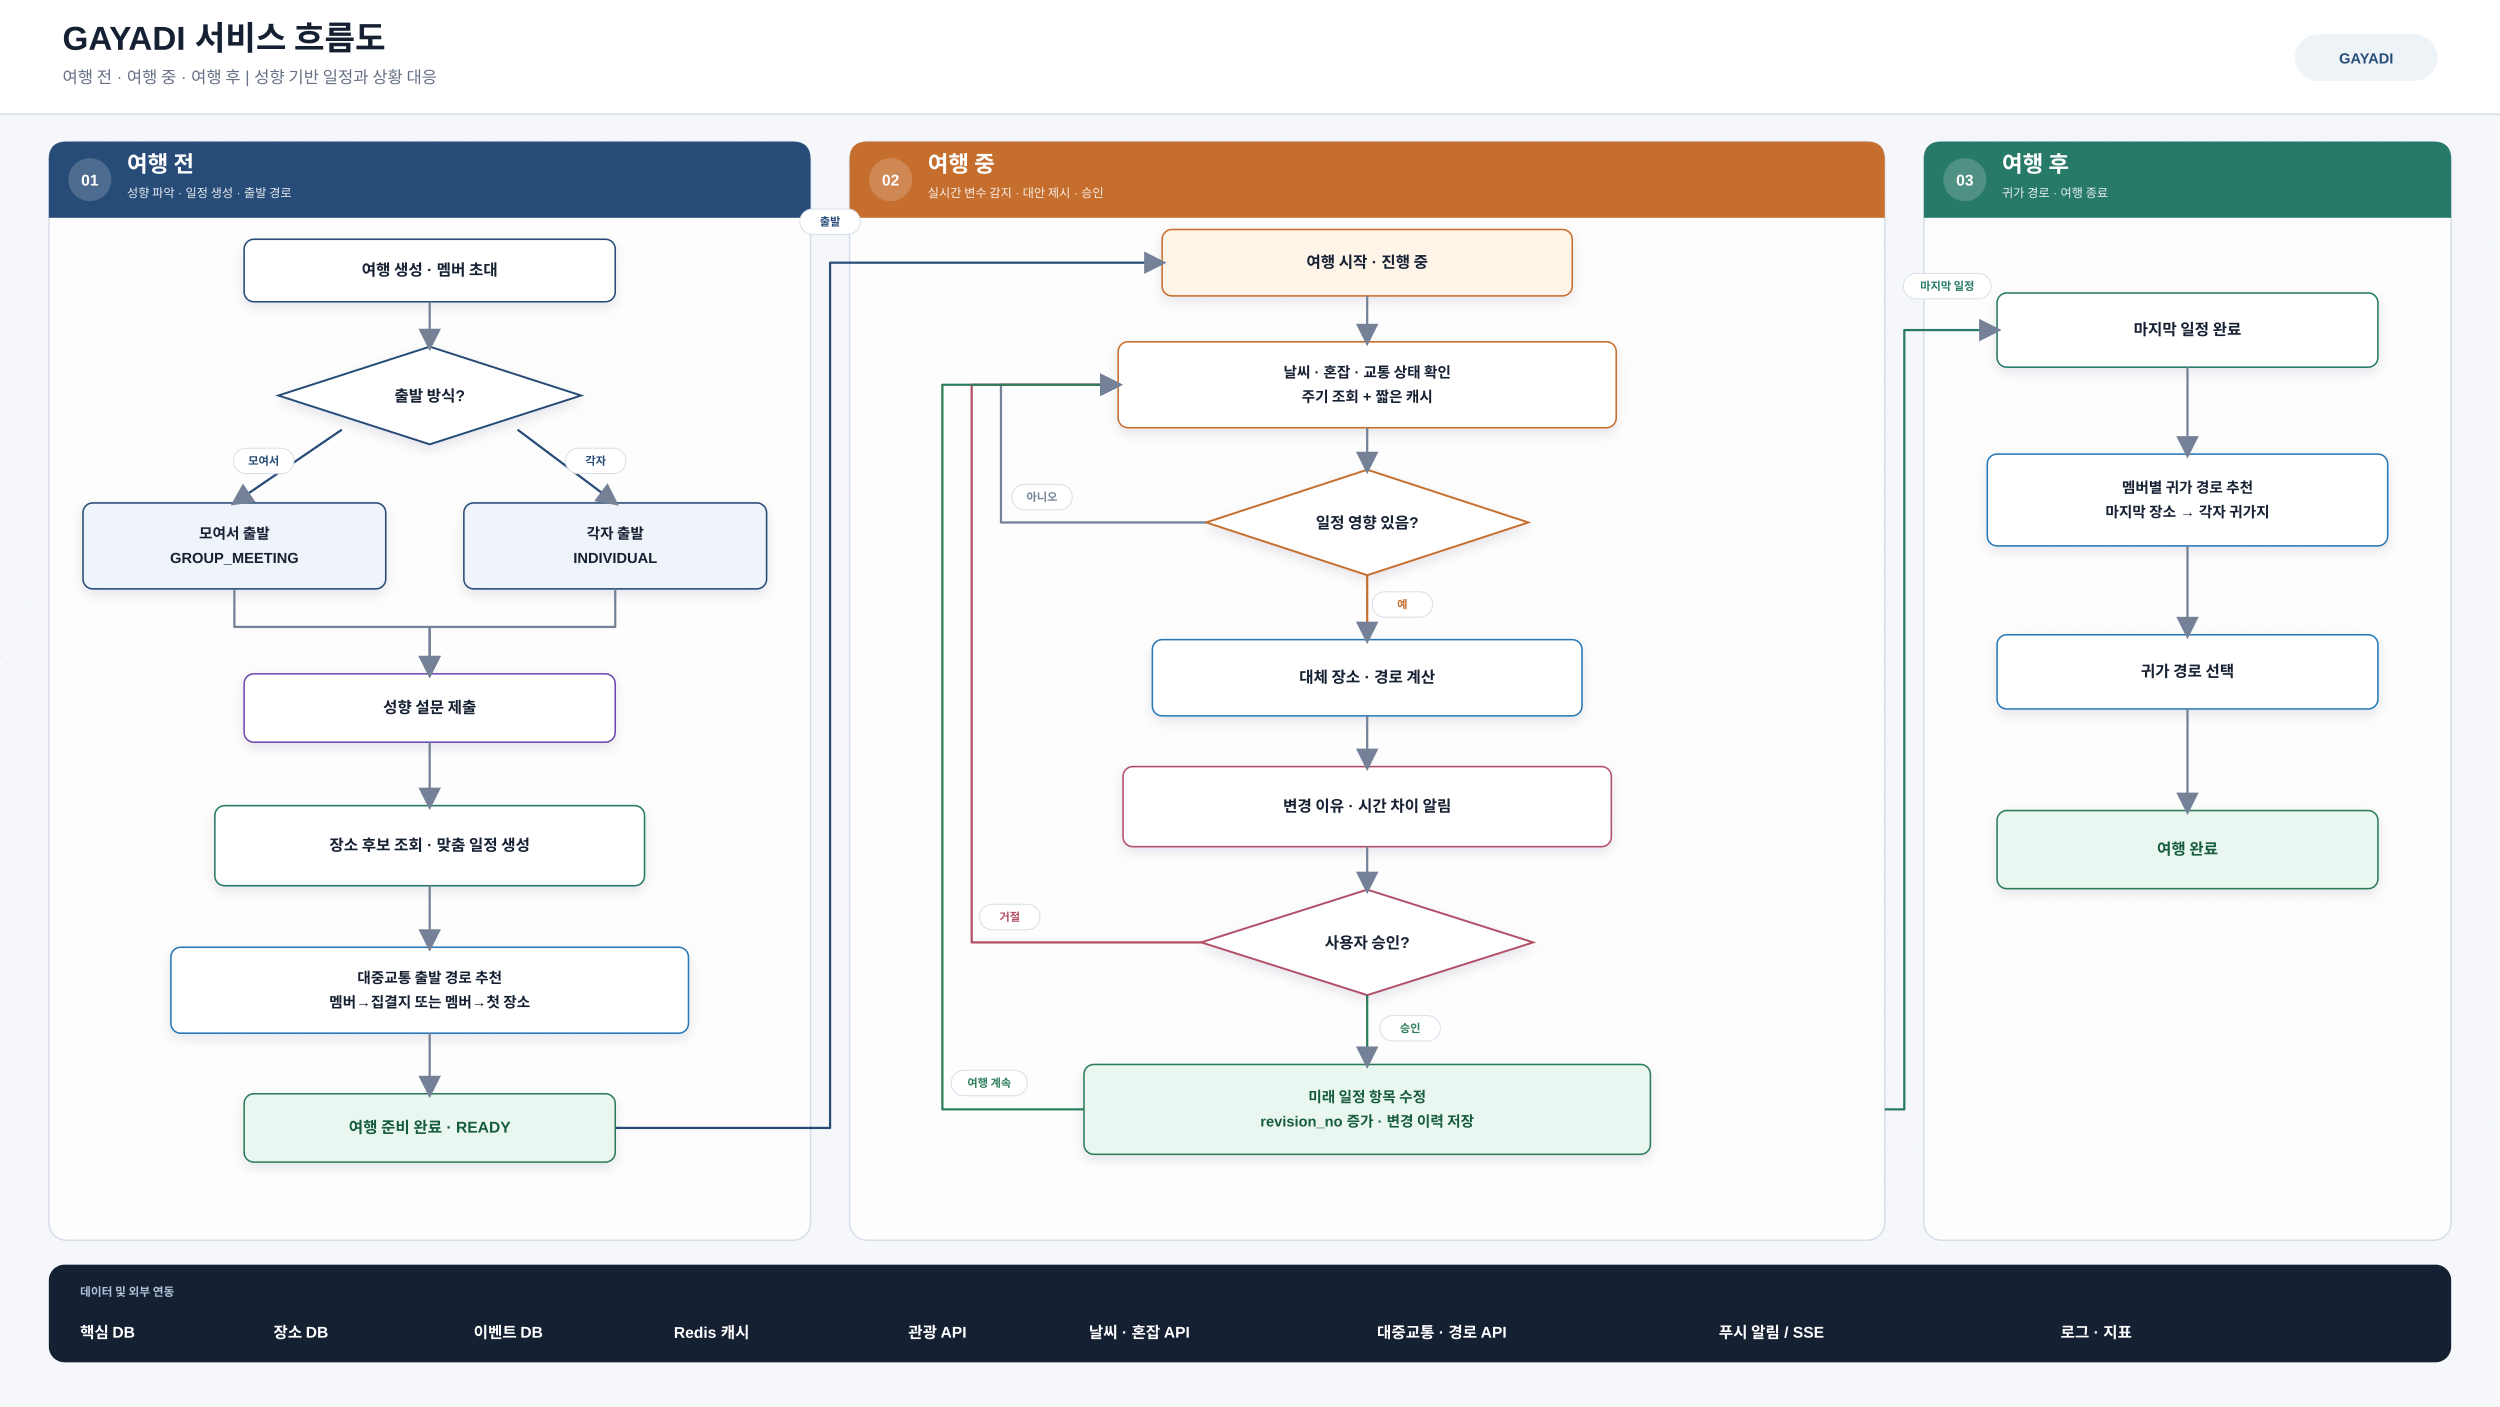
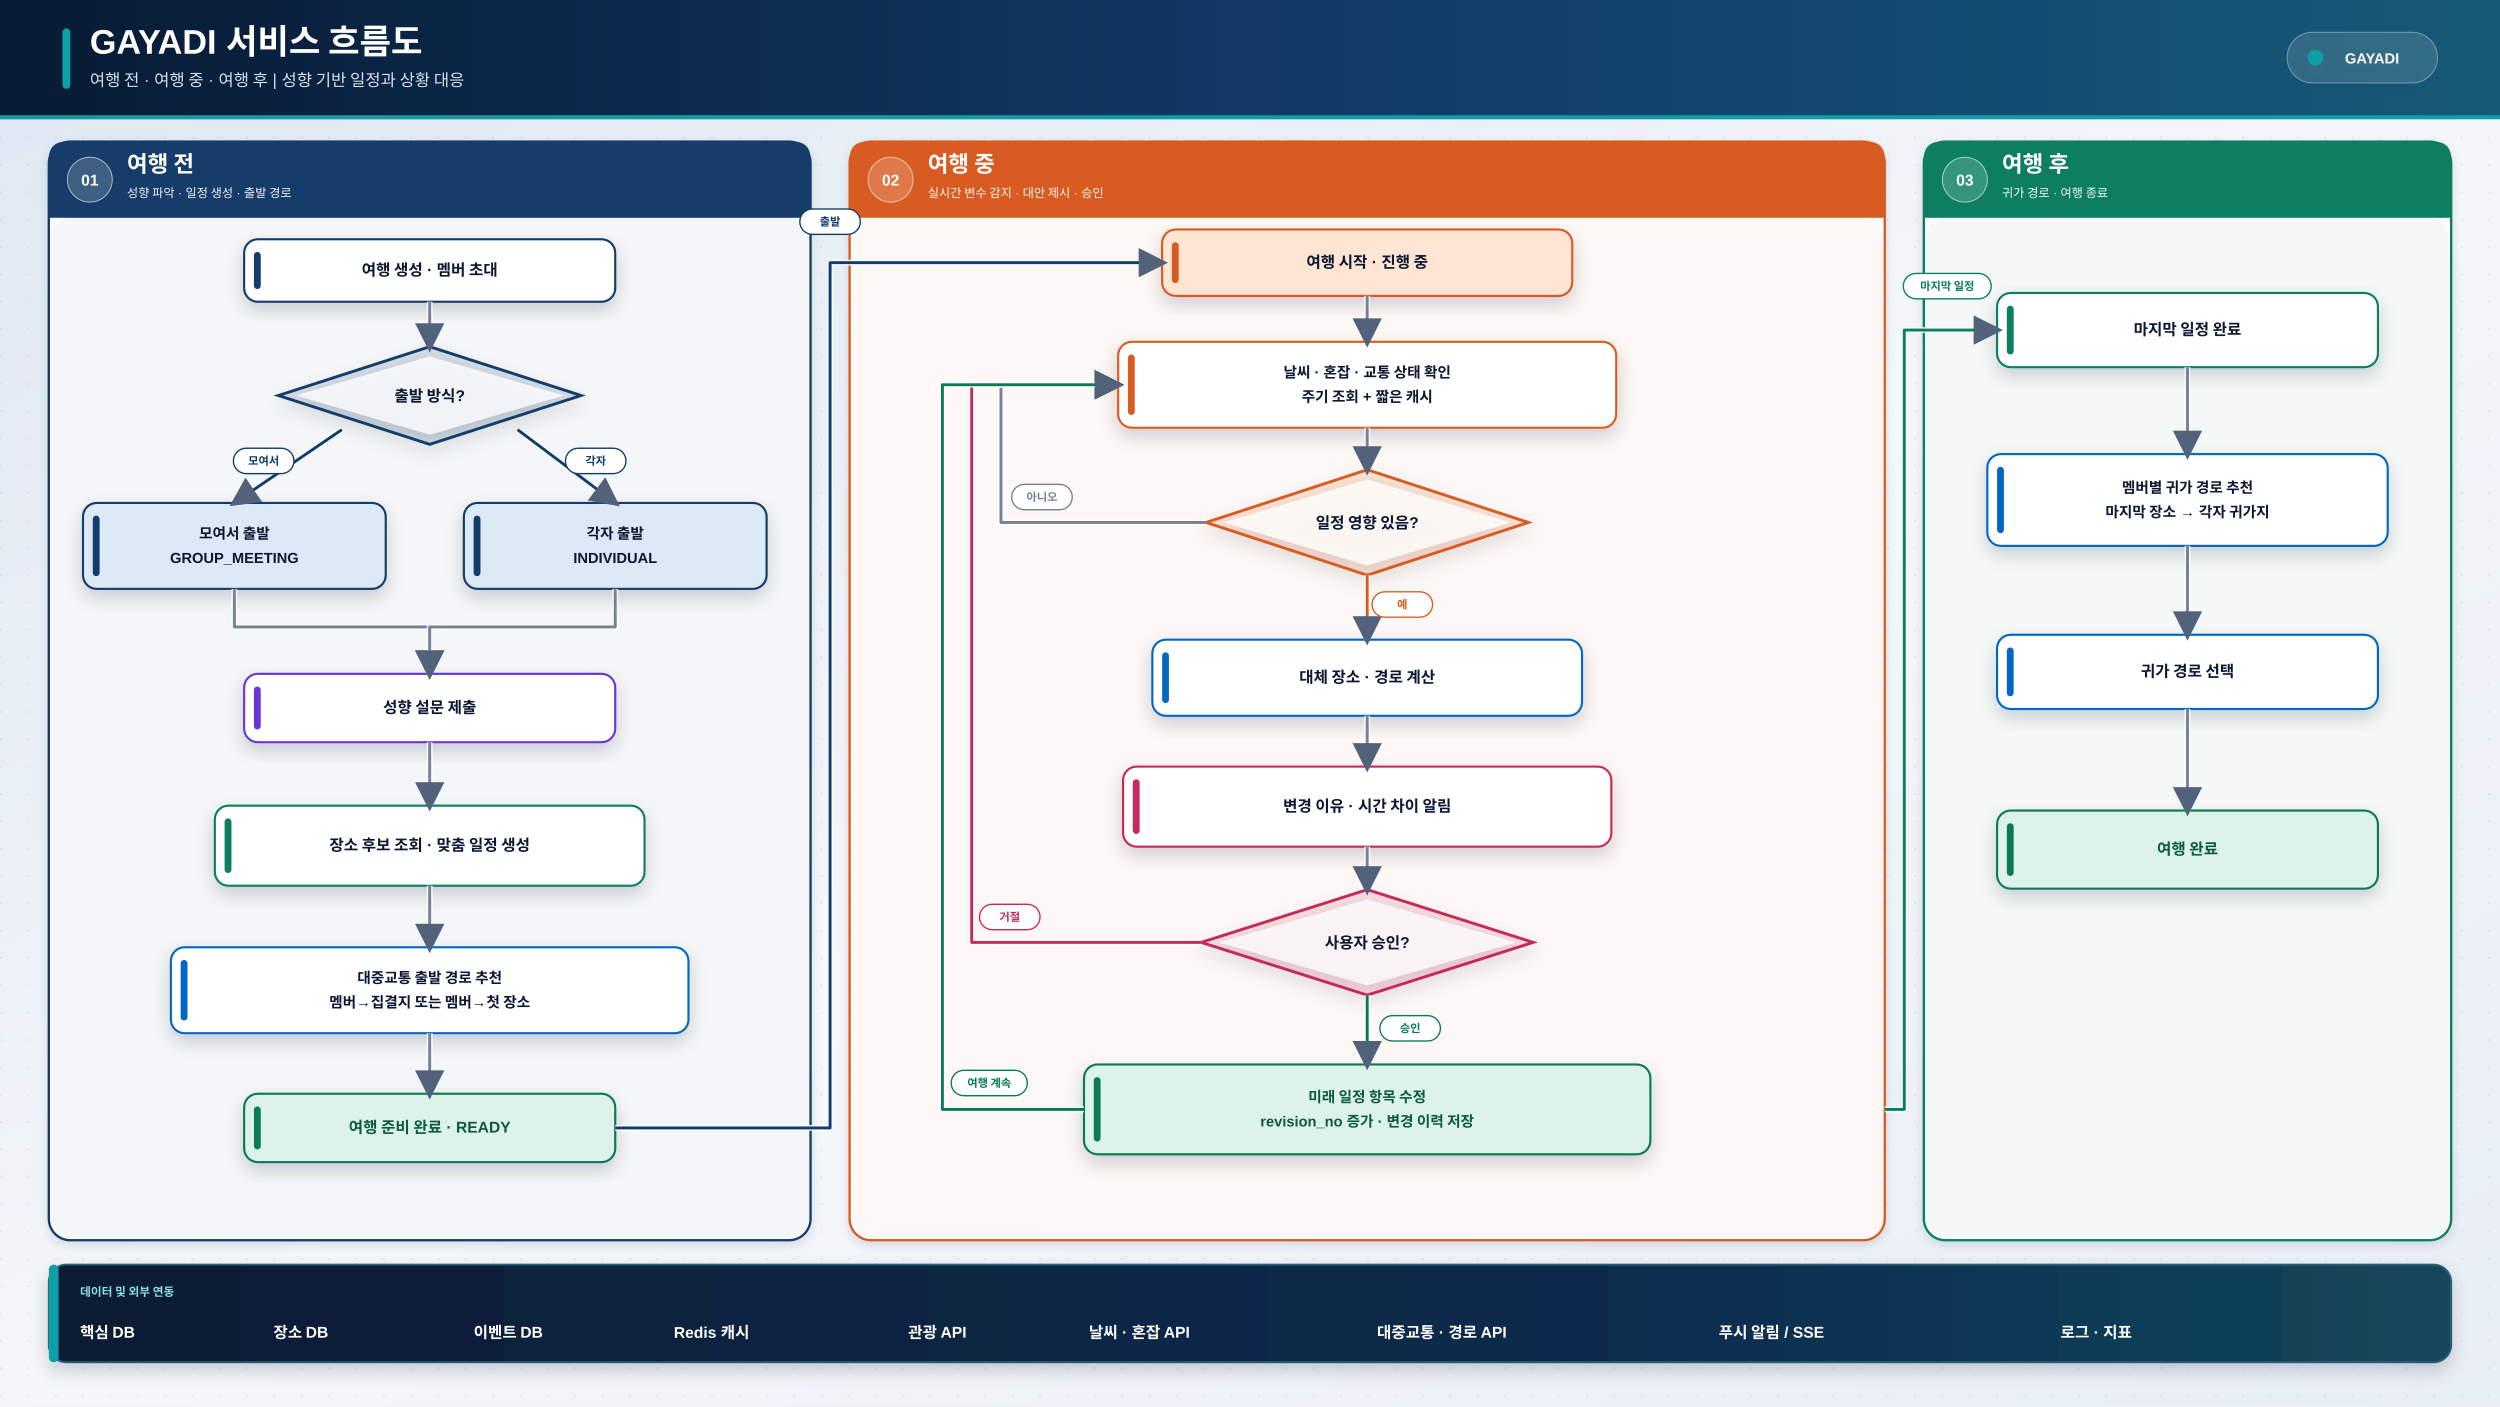
<svg xmlns="http://www.w3.org/2000/svg" width="2560" height="1440" viewBox="0 0 2560 1440">
  <defs>
    <filter id="shadow" x="-20%" y="-20%" width="140%" height="150%">
-       <feDropShadow dx="0" dy="5" stdDeviation="6" flood-color="#162033" flood-opacity="0.10" />
+       <feDropShadow dx="0" dy="8" stdDeviation="9" flood-color="#071A33" flood-opacity="0.18" />
+     </filter>
+     <filter id="softShadow" x="-20%" y="-20%" width="140%" height="150%">
+       <feDropShadow dx="0" dy="4" stdDeviation="5" flood-color="#071A33" flood-opacity="0.12" />
    </filter>
    <marker id="arrow" markerWidth="10" markerHeight="10" refX="8" refY="5" orient="auto" markerUnits="strokeWidth">
-       <path d="M0,0 L10,5 L0,10 Z" fill="#748197" />
+       <path d="M0,0 L10,5 L0,10 Z" fill="#52627A" />
    </marker>
+     <linearGradient id="pageBackground" x1="0" y1="0" x2="1" y2="1">
+       <stop offset="0" stop-color="#DEE7F2" />
+       <stop offset="0.52" stop-color="#F4F7FB" />
+       <stop offset="1" stop-color="#E8EEF6" />
+     </linearGradient>
+     <linearGradient id="topHeader" x1="0" y1="0" x2="1" y2="0">
+       <stop offset="0" stop-color="#071A33" />
+       <stop offset="0.56" stop-color="#123C69" />
+       <stop offset="1" stop-color="#165A77" />
+     </linearGradient>
+     <linearGradient id="bottomBand" x1="0" y1="0" x2="1" y2="0">
+       <stop offset="0" stop-color="#071A33" />
+       <stop offset="0.7" stop-color="#102E50" />
+       <stop offset="1" stop-color="#12485C" />
+     </linearGradient>
    <pattern id="grid" width="28" height="28" patternUnits="userSpaceOnUse">
-       <circle cx="1" cy="1" r="1" fill="#D9E0EA" />
+       <circle cx="1" cy="1" r="1.15" fill="#AAB7C8" />
    </pattern>
  </defs>
-   <rect width="2560" height="1440" fill="#F5F7FB" />
-   <rect width="2560" height="1440" fill="url(#grid)" opacity="0.42" />
+   <rect width="2560" height="1440" fill="url(#pageBackground)" />
+   <rect width="2560" height="1440" fill="url(#grid)" opacity="0.24" />
  <g font-family="Malgun Gothic, Noto Sans KR, Arial, sans-serif">
-     <rect width="2560" height="118" fill="#FFFFFF" />
-     <line x1="0" y1="117" x2="2560" y2="117" stroke="#DDE3EC" stroke-width="2" />
-     <text x="64" y="51" font-size="34" font-weight="700" fill="#162033">GAYADI 서비스 흐름도</text>
-     <text x="64" y="85" font-size="17" fill="#667085">여행 전 · 여행 중 · 여행 후  |  성향 기반 일정과 상황 대응</text>
-     <rect x="2350" y="35" width="146" height="48" rx="24" fill="#EEF3F8" />
-     <text x="2423" y="65" text-anchor="middle" font-size="15" font-weight="700" fill="#274C77">GAYADI</text>
-     <rect x="50" y="145" width="780" height="1125" rx="18" fill="#FFFFFF" fill-opacity="0.78" stroke="#D5DDE8" stroke-width="1.5" />
-     <path d="M68,145 H812 Q830,145 830,163 V223 H50 V163 Q50,145 68,145 Z" fill="#274C77" />
-     <circle cx="92" cy="184" r="22" fill="#FFFFFF" fill-opacity="0.18" />
-     <text x="92" y="190" text-anchor="middle" font-size="16" font-weight="700" fill="#FFFFFF">01</text>
-     <text x="130" y="176" font-size="23" font-weight="700" fill="#FFFFFF">여행 전</text>
-     <text x="130" y="202" font-size="12.5" fill="#FFFFFF" opacity="0.88">성향 파악 · 일정 생성 · 출발 경로</text>
-     <rect x="870" y="145" width="1060" height="1125" rx="18" fill="#FFFFFF" fill-opacity="0.78" stroke="#D5DDE8" stroke-width="1.5" />
-     <path d="M888,145 H1912 Q1930,145 1930,163 V223 H870 V163 Q870,145 888,145 Z" fill="#C56E2D" />
-     <circle cx="912" cy="184" r="22" fill="#FFFFFF" fill-opacity="0.18" />
-     <text x="912" y="190" text-anchor="middle" font-size="16" font-weight="700" fill="#FFFFFF">02</text>
-     <text x="950" y="176" font-size="23" font-weight="700" fill="#FFFFFF">여행 중</text>
-     <text x="950" y="202" font-size="12.5" fill="#FFFFFF" opacity="0.88">실시간 변수 감지 · 대안 제시 · 승인</text>
-     <rect x="1970" y="145" width="540" height="1125" rx="18" fill="#FFFFFF" fill-opacity="0.78" stroke="#D5DDE8" stroke-width="1.5" />
-     <path d="M1988,145 H2492 Q2510,145 2510,163 V223 H1970 V163 Q1970,145 1988,145 Z" fill="#287A68" />
-     <circle cx="2012" cy="184" r="22" fill="#FFFFFF" fill-opacity="0.18" />
-     <text x="2012" y="190" text-anchor="middle" font-size="16" font-weight="700" fill="#FFFFFF">03</text>
-     <text x="2050" y="176" font-size="23" font-weight="700" fill="#FFFFFF">여행 후</text>
-     <text x="2050" y="202" font-size="12.5" fill="#FFFFFF" opacity="0.88">귀가 경로 · 여행 종료</text>
-     <g filter="url(#shadow)">
-       <rect x="250" y="245" width="380" height="64" rx="10" fill="#FFFFFF" stroke="#274C77" stroke-width="1.6" />
-       <text x="440" y="282" text-anchor="middle" font-size="16" font-weight="600" fill="#162033">여행 생성 · 멤버 초대</text>
-     </g>
-     <g filter="url(#shadow)">
-       <polygon points="440,355 595,405 440,455 285,405" fill="#FFFFFF" stroke="#274C77" stroke-width="2" />
-       <text x="440" y="411" text-anchor="middle" font-size="16" font-weight="700" fill="#162033">출발 방식?</text>
-     </g>
-     <g filter="url(#shadow)">
-       <rect x="85" y="515" width="310" height="88" rx="10" fill="#EEF4FA" stroke="#274C77" stroke-width="1.6" />
-       <text x="240" y="551.5" text-anchor="middle" font-size="15" font-weight="600" fill="#162033">모여서 출발</text>
-       <text x="240" y="576.5" text-anchor="middle" font-size="15" font-weight="600" fill="#162033">GROUP_MEETING</text>
-     </g>
-     <g filter="url(#shadow)">
-       <rect x="475" y="515" width="310" height="88" rx="10" fill="#EEF4FA" stroke="#274C77" stroke-width="1.6" />
-       <text x="630" y="551.5" text-anchor="middle" font-size="15" font-weight="600" fill="#162033">각자 출발</text>
-       <text x="630" y="576.5" text-anchor="middle" font-size="15" font-weight="600" fill="#162033">INDIVIDUAL</text>
-     </g>
-     <g filter="url(#shadow)">
-       <rect x="250" y="690" width="380" height="70" rx="10" fill="#FFFFFF" stroke="#6D4BAE" stroke-width="1.6" />
-       <text x="440" y="730" text-anchor="middle" font-size="16" font-weight="600" fill="#162033">성향 설문 제출</text>
-     </g>
-     <g filter="url(#shadow)">
-       <rect x="220" y="825" width="440" height="82" rx="10" fill="#FFFFFF" stroke="#287A68" stroke-width="1.6" />
-       <text x="440" y="871" text-anchor="middle" font-size="16" font-weight="600" fill="#162033">장소 후보 조회 · 맞춤 일정 생성</text>
-     </g>
-     <g filter="url(#shadow)">
-       <rect x="175" y="970" width="530" height="88" rx="10" fill="#FFFFFF" stroke="#2878B7" stroke-width="1.6" />
-       <text x="440" y="1006.5" text-anchor="middle" font-size="15" font-weight="600" fill="#162033">대중교통 출발 경로 추천</text>
-       <text x="440" y="1031.5" text-anchor="middle" font-size="15" font-weight="600" fill="#162033">멤버→집결지 또는 멤버→첫 장소</text>
-     </g>
-     <g filter="url(#shadow)">
-       <rect x="250" y="1120" width="380" height="70" rx="10" fill="#EAF7F0" stroke="#2D7D5A" stroke-width="1.6" />
-       <text x="440" y="1160" text-anchor="middle" font-size="16" font-weight="600" fill="#185C3F">여행 준비 완료 · READY</text>
-     </g>
-     <polyline points="440,309 440,355" fill="none" stroke="#748197" stroke-width="2.3" stroke-linejoin="round" marker-end="url(#arrow)" />
-     <polyline points="350,440 240,515" fill="none" stroke="#274C77" stroke-width="2.3" stroke-linejoin="round" marker-end="url(#arrow)" />
-     <rect x="239" y="459" width="62" height="26" rx="13" fill="#FFFFFF" stroke="#D7DEE8" />
-     <text x="270" y="476" text-anchor="middle" font-size="11.5" font-weight="700" fill="#274C77">모여서</text>
-     <polyline points="530,440 630,515" fill="none" stroke="#274C77" stroke-width="2.3" stroke-linejoin="round" marker-end="url(#arrow)" />
-     <rect x="579" y="459" width="62" height="26" rx="13" fill="#FFFFFF" stroke="#D7DEE8" />
-     <text x="610" y="476" text-anchor="middle" font-size="11.5" font-weight="700" fill="#274C77">각자</text>
-     <polyline points="240,603 240,642 440,642 440,690" fill="none" stroke="#748197" stroke-width="2.3" stroke-linejoin="round" marker-end="url(#arrow)" />
-     <polyline points="630,603 630,642 440,642 440,690" fill="none" stroke="#748197" stroke-width="2.3" stroke-linejoin="round" marker-end="url(#arrow)" />
-     <polyline points="440,760 440,825" fill="none" stroke="#748197" stroke-width="2.3" stroke-linejoin="round" marker-end="url(#arrow)" />
-     <polyline points="440,907 440,970" fill="none" stroke="#748197" stroke-width="2.3" stroke-linejoin="round" marker-end="url(#arrow)" />
-     <polyline points="440,1058 440,1120" fill="none" stroke="#748197" stroke-width="2.3" stroke-linejoin="round" marker-end="url(#arrow)" />
-     <g filter="url(#shadow)">
-       <rect x="1190" y="235" width="420" height="68" rx="10" fill="#FFF4E8" stroke="#C56E2D" stroke-width="1.6" />
-       <text x="1400" y="274" text-anchor="middle" font-size="16" font-weight="600" fill="#162033">여행 시작 · 진행 중</text>
-     </g>
-     <g filter="url(#shadow)">
-       <rect x="1145" y="350" width="510" height="88" rx="10" fill="#FFFFFF" stroke="#C56E2D" stroke-width="1.6" />
-       <text x="1400" y="386.5" text-anchor="middle" font-size="15" font-weight="600" fill="#162033">날씨 · 혼잡 · 교통 상태 확인</text>
-       <text x="1400" y="411.5" text-anchor="middle" font-size="15" font-weight="600" fill="#162033">주기 조회 + 짧은 캐시</text>
-     </g>
-     <g filter="url(#shadow)">
-       <polygon points="1400,481 1565,535 1400,589 1235,535" fill="#FFFFFF" stroke="#C56E2D" stroke-width="2" />
-       <text x="1400" y="541" text-anchor="middle" font-size="16" font-weight="700" fill="#162033">일정 영향 있음?</text>
-     </g>
-     <g filter="url(#shadow)">
-       <rect x="1180" y="655" width="440" height="78" rx="10" fill="#FFFFFF" stroke="#2878B7" stroke-width="1.6" />
-       <text x="1400" y="699" text-anchor="middle" font-size="16" font-weight="600" fill="#162033">대체 장소 · 경로 계산</text>
-     </g>
-     <g filter="url(#shadow)">
-       <rect x="1150" y="785" width="500" height="82" rx="10" fill="#FFFFFF" stroke="#B24F67" stroke-width="1.6" />
-       <text x="1400" y="831" text-anchor="middle" font-size="16" font-weight="600" fill="#162033">변경 이유 · 시간 차이 알림</text>
-     </g>
-     <g filter="url(#shadow)">
-       <polygon points="1400,911 1570,965 1400,1019 1230,965" fill="#FFFFFF" stroke="#B24F67" stroke-width="2" />
-       <text x="1400" y="971" text-anchor="middle" font-size="16" font-weight="700" fill="#162033">사용자 승인?</text>
-     </g>
-     <g filter="url(#shadow)">
-       <rect x="1110" y="1090" width="580" height="92" rx="10" fill="#EAF7F0" stroke="#2D7D5A" stroke-width="1.6" />
-       <text x="1400" y="1128.5" text-anchor="middle" font-size="15" font-weight="600" fill="#185C3F">미래 일정 항목 수정</text>
-       <text x="1400" y="1153.5" text-anchor="middle" font-size="15" font-weight="600" fill="#185C3F">revision_no 증가 · 변경 이력 저장</text>
-     </g>
-     <polyline points="1400,303 1400,350" fill="none" stroke="#748197" stroke-width="2.3" stroke-linejoin="round" marker-end="url(#arrow)" />
-     <polyline points="1400,438 1400,481" fill="none" stroke="#748197" stroke-width="2.3" stroke-linejoin="round" marker-end="url(#arrow)" />
-     <polyline points="1400,589 1400,655" fill="none" stroke="#C56E2D" stroke-width="2.3" stroke-linejoin="round" marker-end="url(#arrow)" />
-     <rect x="1405" y="606" width="62" height="26" rx="13" fill="#FFFFFF" stroke="#D7DEE8" />
-     <text x="1436" y="623" text-anchor="middle" font-size="11.5" font-weight="700" fill="#C56E2D">예</text>
-     <polyline points="1235,535 1025,535 1025,394 1145,394" fill="none" stroke="#748197" stroke-width="2.3" stroke-linejoin="round" marker-end="url(#arrow)" />
-     <rect x="1036" y="496" width="62" height="26" rx="13" fill="#FFFFFF" stroke="#D7DEE8" />
+     <rect width="2560" height="122" fill="url(#topHeader)" />
+     <rect x="0" y="118" width="2560" height="4" fill="#0D9FA5" />
+     <rect x="64" y="29" width="8" height="62" rx="4" fill="#0D9FA5" />
+     <text x="92" y="55" font-size="35" font-weight="700" fill="#FFFFFF">GAYADI 서비스 흐름도</text>
+     <text x="92" y="88" font-size="17" fill="#D5E0EC">여행 전 · 여행 중 · 여행 후  |  성향 기반 일정과 상황 대응</text>
+     <g filter="url(#softShadow)">
+       <rect x="2342" y="33" width="154" height="52" rx="26" fill="#FFFFFF" fill-opacity="0.12" stroke="#FFFFFF" stroke-opacity="0.38" />
+       <circle cx="2371" cy="59" r="8" fill="#0D9FA5" />
+       <text x="2429" y="65" text-anchor="middle" font-size="15" font-weight="700" fill="#FFFFFF">GAYADI</text>
+     </g>
+     <g filter="url(#softShadow)">
+       <rect x="50" y="145" width="780" height="1125" rx="22" fill="#FFFFFF" stroke="#123C69" stroke-width="2.4" />
+       <rect x="52" y="223" width="776" height="1045" rx="20" fill="#123C69" fill-opacity="0.045" />
+       <path d="M68,145 H812 Q830,145 830,163 V223 H50 V163 Q50,145 68,145 Z" fill="#123C69" />
+       <circle cx="92" cy="184" r="23" fill="#FFFFFF" fill-opacity="0.18" stroke="#FFFFFF" stroke-opacity="0.62" />
+       <text x="92" y="190" text-anchor="middle" font-size="16" font-weight="700" fill="#FFFFFF">01</text>
+       <text x="130" y="176" font-size="23" font-weight="700" fill="#FFFFFF">여행 전</text>
+       <text x="130" y="202" font-size="12.5" fill="#FFFFFF" opacity="0.94">성향 파악 · 일정 생성 · 출발 경로</text>
+     </g>
+     <g filter="url(#softShadow)">
+       <rect x="870" y="145" width="1060" height="1125" rx="22" fill="#FFFFFF" stroke="#D85C22" stroke-width="2.4" />
+       <rect x="872" y="223" width="1056" height="1045" rx="20" fill="#D85C22" fill-opacity="0.045" />
+       <path d="M888,145 H1912 Q1930,145 1930,163 V223 H870 V163 Q870,145 888,145 Z" fill="#D85C22" />
+       <circle cx="912" cy="184" r="23" fill="#FFFFFF" fill-opacity="0.18" stroke="#FFFFFF" stroke-opacity="0.62" />
+       <text x="912" y="190" text-anchor="middle" font-size="16" font-weight="700" fill="#FFFFFF">02</text>
+       <text x="950" y="176" font-size="23" font-weight="700" fill="#FFFFFF">여행 중</text>
+       <text x="950" y="202" font-size="12.5" fill="#FFFFFF" opacity="0.94">실시간 변수 감지 · 대안 제시 · 승인</text>
+     </g>
+     <g filter="url(#softShadow)">
+       <rect x="1970" y="145" width="540" height="1125" rx="22" fill="#FFFFFF" stroke="#087E62" stroke-width="2.4" />
+       <rect x="1972" y="223" width="536" height="1045" rx="20" fill="#087E62" fill-opacity="0.045" />
+       <path d="M1988,145 H2492 Q2510,145 2510,163 V223 H1970 V163 Q1970,145 1988,145 Z" fill="#087E62" />
+       <circle cx="2012" cy="184" r="23" fill="#FFFFFF" fill-opacity="0.18" stroke="#FFFFFF" stroke-opacity="0.62" />
+       <text x="2012" y="190" text-anchor="middle" font-size="16" font-weight="700" fill="#FFFFFF">03</text>
+       <text x="2050" y="176" font-size="23" font-weight="700" fill="#FFFFFF">여행 후</text>
+       <text x="2050" y="202" font-size="12.5" fill="#FFFFFF" opacity="0.94">귀가 경로 · 여행 종료</text>
+     </g>
+     <g filter="url(#shadow)">
+       <rect x="250" y="245" width="380" height="64" rx="14" fill="#FFFFFF" stroke="#123C69" stroke-width="2.2" />
+       <rect x="260" y="258" width="7" height="38" rx="3.5" fill="#123C69" />
+       <text x="440" y="282" text-anchor="middle" font-size="16" font-weight="600" fill="#0B1830">여행 생성 · 멤버 초대</text>
+     </g>
+     <g filter="url(#shadow)">
+       <polygon points="440,355 595,405 440,455 285,405" fill="#123C69" fill-opacity="0.12" stroke="#123C69" stroke-width="3" />
+       <polygon points="440,365 577,405 440,445 303,405" fill="#FFFFFF" fill-opacity="0.75" />
+       <text x="440" y="411" text-anchor="middle" font-size="16" font-weight="700" fill="#0B1830">출발 방식?</text>
+     </g>
+     <g filter="url(#shadow)">
+       <rect x="85" y="515" width="310" height="88" rx="14" fill="#DCEAF7" stroke="#123C69" stroke-width="2.2" />
+       <rect x="95" y="528" width="7" height="62" rx="3.5" fill="#123C69" />
+       <text x="240" y="551.5" text-anchor="middle" font-size="15" font-weight="600" fill="#0B1830">모여서 출발</text>
+       <text x="240" y="576.5" text-anchor="middle" font-size="15" font-weight="600" fill="#0B1830">GROUP_MEETING</text>
+     </g>
+     <g filter="url(#shadow)">
+       <rect x="475" y="515" width="310" height="88" rx="14" fill="#DCEAF7" stroke="#123C69" stroke-width="2.2" />
+       <rect x="485" y="528" width="7" height="62" rx="3.5" fill="#123C69" />
+       <text x="630" y="551.5" text-anchor="middle" font-size="15" font-weight="600" fill="#0B1830">각자 출발</text>
+       <text x="630" y="576.5" text-anchor="middle" font-size="15" font-weight="600" fill="#0B1830">INDIVIDUAL</text>
+     </g>
+     <g filter="url(#shadow)">
+       <rect x="250" y="690" width="380" height="70" rx="14" fill="#FFFFFF" stroke="#6637D9" stroke-width="2.2" />
+       <rect x="260" y="703" width="7" height="44" rx="3.5" fill="#6637D9" />
+       <text x="440" y="730" text-anchor="middle" font-size="16" font-weight="600" fill="#0B1830">성향 설문 제출</text>
+     </g>
+     <g filter="url(#shadow)">
+       <rect x="220" y="825" width="440" height="82" rx="14" fill="#FFFFFF" stroke="#087E62" stroke-width="2.2" />
+       <rect x="230" y="838" width="7" height="56" rx="3.5" fill="#087E62" />
+       <text x="440" y="871" text-anchor="middle" font-size="16" font-weight="600" fill="#0B1830">장소 후보 조회 · 맞춤 일정 생성</text>
+     </g>
+     <g filter="url(#shadow)">
+       <rect x="175" y="970" width="530" height="88" rx="14" fill="#FFFFFF" stroke="#0568C2" stroke-width="2.2" />
+       <rect x="185" y="983" width="7" height="62" rx="3.5" fill="#0568C2" />
+       <text x="440" y="1006.5" text-anchor="middle" font-size="15" font-weight="600" fill="#0B1830">대중교통 출발 경로 추천</text>
+       <text x="440" y="1031.5" text-anchor="middle" font-size="15" font-weight="600" fill="#0B1830">멤버→집결지 또는 멤버→첫 장소</text>
+     </g>
+     <g filter="url(#shadow)">
+       <rect x="250" y="1120" width="380" height="70" rx="14" fill="#DDF3E9" stroke="#087A55" stroke-width="2.2" />
+       <rect x="260" y="1133" width="7" height="44" rx="3.5" fill="#087A55" />
+       <text x="440" y="1160" text-anchor="middle" font-size="16" font-weight="600" fill="#075A3E">여행 준비 완료 · READY</text>
+     </g>
+     <polyline points="440,309 440,355" fill="none" stroke="#FFFFFF" stroke-opacity="0.85" stroke-width="6" stroke-linejoin="round" />
+     <polyline points="440,309 440,355" fill="none" stroke="#748197" stroke-width="3" stroke-linejoin="round" marker-end="url(#arrow)" />
+     <polyline points="350,440 240,515" fill="none" stroke="#FFFFFF" stroke-opacity="0.85" stroke-width="6" stroke-linejoin="round" />
+     <polyline points="350,440 240,515" fill="none" stroke="#123C69" stroke-width="3" stroke-linejoin="round" marker-end="url(#arrow)" />
+     <rect x="239" y="459" width="62" height="26" rx="13" fill="#FFFFFF" stroke="#123C69" stroke-width="1.4" />
+     <text x="270" y="476" text-anchor="middle" font-size="11.5" font-weight="700" fill="#123C69">모여서</text>
+     <polyline points="530,440 630,515" fill="none" stroke="#FFFFFF" stroke-opacity="0.85" stroke-width="6" stroke-linejoin="round" />
+     <polyline points="530,440 630,515" fill="none" stroke="#123C69" stroke-width="3" stroke-linejoin="round" marker-end="url(#arrow)" />
+     <rect x="579" y="459" width="62" height="26" rx="13" fill="#FFFFFF" stroke="#123C69" stroke-width="1.4" />
+     <text x="610" y="476" text-anchor="middle" font-size="11.5" font-weight="700" fill="#123C69">각자</text>
+     <polyline points="240,603 240,642 440,642 440,690" fill="none" stroke="#FFFFFF" stroke-opacity="0.85" stroke-width="6" stroke-linejoin="round" />
+     <polyline points="240,603 240,642 440,642 440,690" fill="none" stroke="#748197" stroke-width="3" stroke-linejoin="round" marker-end="url(#arrow)" />
+     <polyline points="630,603 630,642 440,642 440,690" fill="none" stroke="#FFFFFF" stroke-opacity="0.85" stroke-width="6" stroke-linejoin="round" />
+     <polyline points="630,603 630,642 440,642 440,690" fill="none" stroke="#748197" stroke-width="3" stroke-linejoin="round" marker-end="url(#arrow)" />
+     <polyline points="440,760 440,825" fill="none" stroke="#FFFFFF" stroke-opacity="0.85" stroke-width="6" stroke-linejoin="round" />
+     <polyline points="440,760 440,825" fill="none" stroke="#748197" stroke-width="3" stroke-linejoin="round" marker-end="url(#arrow)" />
+     <polyline points="440,907 440,970" fill="none" stroke="#FFFFFF" stroke-opacity="0.85" stroke-width="6" stroke-linejoin="round" />
+     <polyline points="440,907 440,970" fill="none" stroke="#748197" stroke-width="3" stroke-linejoin="round" marker-end="url(#arrow)" />
+     <polyline points="440,1058 440,1120" fill="none" stroke="#FFFFFF" stroke-opacity="0.85" stroke-width="6" stroke-linejoin="round" />
+     <polyline points="440,1058 440,1120" fill="none" stroke="#748197" stroke-width="3" stroke-linejoin="round" marker-end="url(#arrow)" />
+     <g filter="url(#shadow)">
+       <rect x="1190" y="235" width="420" height="68" rx="14" fill="#FFE5D3" stroke="#D85C22" stroke-width="2.2" />
+       <rect x="1200" y="248" width="7" height="42" rx="3.5" fill="#D85C22" />
+       <text x="1400" y="274" text-anchor="middle" font-size="16" font-weight="600" fill="#0B1830">여행 시작 · 진행 중</text>
+     </g>
+     <g filter="url(#shadow)">
+       <rect x="1145" y="350" width="510" height="88" rx="14" fill="#FFFFFF" stroke="#D85C22" stroke-width="2.2" />
+       <rect x="1155" y="363" width="7" height="62" rx="3.5" fill="#D85C22" />
+       <text x="1400" y="386.5" text-anchor="middle" font-size="15" font-weight="600" fill="#0B1830">날씨 · 혼잡 · 교통 상태 확인</text>
+       <text x="1400" y="411.5" text-anchor="middle" font-size="15" font-weight="600" fill="#0B1830">주기 조회 + 짧은 캐시</text>
+     </g>
+     <g filter="url(#shadow)">
+       <polygon points="1400,481 1565,535 1400,589 1235,535" fill="#D85C22" fill-opacity="0.12" stroke="#D85C22" stroke-width="3" />
+       <polygon points="1400,491 1547,535 1400,579 1253,535" fill="#FFFFFF" fill-opacity="0.75" />
+       <text x="1400" y="541" text-anchor="middle" font-size="16" font-weight="700" fill="#0B1830">일정 영향 있음?</text>
+     </g>
+     <g filter="url(#shadow)">
+       <rect x="1180" y="655" width="440" height="78" rx="14" fill="#FFFFFF" stroke="#0568C2" stroke-width="2.2" />
+       <rect x="1190" y="668" width="7" height="52" rx="3.5" fill="#0568C2" />
+       <text x="1400" y="699" text-anchor="middle" font-size="16" font-weight="600" fill="#0B1830">대체 장소 · 경로 계산</text>
+     </g>
+     <g filter="url(#shadow)">
+       <rect x="1150" y="785" width="500" height="82" rx="14" fill="#FFFFFF" stroke="#C52B5A" stroke-width="2.2" />
+       <rect x="1160" y="798" width="7" height="56" rx="3.5" fill="#C52B5A" />
+       <text x="1400" y="831" text-anchor="middle" font-size="16" font-weight="600" fill="#0B1830">변경 이유 · 시간 차이 알림</text>
+     </g>
+     <g filter="url(#shadow)">
+       <polygon points="1400,911 1570,965 1400,1019 1230,965" fill="#C52B5A" fill-opacity="0.12" stroke="#C52B5A" stroke-width="3" />
+       <polygon points="1400,921 1552,965 1400,1009 1248,965" fill="#FFFFFF" fill-opacity="0.75" />
+       <text x="1400" y="971" text-anchor="middle" font-size="16" font-weight="700" fill="#0B1830">사용자 승인?</text>
+     </g>
+     <g filter="url(#shadow)">
+       <rect x="1110" y="1090" width="580" height="92" rx="14" fill="#DDF3E9" stroke="#087A55" stroke-width="2.2" />
+       <rect x="1120" y="1103" width="7" height="66" rx="3.5" fill="#087A55" />
+       <text x="1400" y="1128.5" text-anchor="middle" font-size="15" font-weight="600" fill="#075A3E">미래 일정 항목 수정</text>
+       <text x="1400" y="1153.5" text-anchor="middle" font-size="15" font-weight="600" fill="#075A3E">revision_no 증가 · 변경 이력 저장</text>
+     </g>
+     <polyline points="1400,303 1400,350" fill="none" stroke="#FFFFFF" stroke-opacity="0.85" stroke-width="6" stroke-linejoin="round" />
+     <polyline points="1400,303 1400,350" fill="none" stroke="#748197" stroke-width="3" stroke-linejoin="round" marker-end="url(#arrow)" />
+     <polyline points="1400,438 1400,481" fill="none" stroke="#FFFFFF" stroke-opacity="0.85" stroke-width="6" stroke-linejoin="round" />
+     <polyline points="1400,438 1400,481" fill="none" stroke="#748197" stroke-width="3" stroke-linejoin="round" marker-end="url(#arrow)" />
+     <polyline points="1400,589 1400,655" fill="none" stroke="#FFFFFF" stroke-opacity="0.85" stroke-width="6" stroke-linejoin="round" />
+     <polyline points="1400,589 1400,655" fill="none" stroke="#D85C22" stroke-width="3" stroke-linejoin="round" marker-end="url(#arrow)" />
+     <rect x="1405" y="606" width="62" height="26" rx="13" fill="#FFFFFF" stroke="#D85C22" stroke-width="1.4" />
+     <text x="1436" y="623" text-anchor="middle" font-size="11.5" font-weight="700" fill="#D85C22">예</text>
+     <polyline points="1235,535 1025,535 1025,394 1145,394" fill="none" stroke="#FFFFFF" stroke-opacity="0.85" stroke-width="6" stroke-linejoin="round" />
+     <polyline points="1235,535 1025,535 1025,394 1145,394" fill="none" stroke="#748197" stroke-width="3" stroke-linejoin="round" marker-end="url(#arrow)" />
+     <rect x="1036" y="496" width="62" height="26" rx="13" fill="#FFFFFF" stroke="#748197" stroke-width="1.4" />
    <text x="1067" y="513" text-anchor="middle" font-size="11.5" font-weight="700" fill="#748197">아니오</text>
-     <polyline points="1400,733 1400,785" fill="none" stroke="#748197" stroke-width="2.3" stroke-linejoin="round" marker-end="url(#arrow)" />
-     <polyline points="1400,867 1400,911" fill="none" stroke="#748197" stroke-width="2.3" stroke-linejoin="round" marker-end="url(#arrow)" />
-     <polyline points="1400,1019 1400,1090" fill="none" stroke="#2D7D5A" stroke-width="2.3" stroke-linejoin="round" marker-end="url(#arrow)" />
-     <rect x="1413" y="1040" width="62" height="26" rx="13" fill="#FFFFFF" stroke="#D7DEE8" />
-     <text x="1444" y="1057" text-anchor="middle" font-size="11.5" font-weight="700" fill="#2D7D5A">승인</text>
-     <polyline points="1230,965 995,965 995,394 1145,394" fill="none" stroke="#B24F67" stroke-width="2.3" stroke-linejoin="round" marker-end="url(#arrow)" />
-     <rect x="1003" y="926" width="62" height="26" rx="13" fill="#FFFFFF" stroke="#D7DEE8" />
-     <text x="1034" y="943" text-anchor="middle" font-size="11.5" font-weight="700" fill="#B24F67">거절</text>
-     <polyline points="1110,1136 965,1136 965,394 1145,394" fill="none" stroke="#2D7D5A" stroke-width="2.3" stroke-linejoin="round" marker-end="url(#arrow)" />
-     <rect x="974" y="1096" width="78" height="26" rx="13" fill="#FFFFFF" stroke="#D7DEE8" />
-     <text x="1013" y="1113" text-anchor="middle" font-size="11.5" font-weight="700" fill="#2D7D5A">여행 계속</text>
-     <polyline points="630,1155 850,1155 850,269 1190,269" fill="none" stroke="#274C77" stroke-width="2.3" stroke-linejoin="round" marker-end="url(#arrow)" />
-     <rect x="819" y="214" width="62" height="26" rx="13" fill="#FFFFFF" stroke="#D7DEE8" />
-     <text x="850" y="231" text-anchor="middle" font-size="11.5" font-weight="700" fill="#274C77">출발</text>
-     <g filter="url(#shadow)">
-       <rect x="2045" y="300" width="390" height="76" rx="10" fill="#FFFFFF" stroke="#287A68" stroke-width="1.6" />
-       <text x="2240" y="343" text-anchor="middle" font-size="16" font-weight="600" fill="#162033">마지막 일정 완료</text>
-     </g>
-     <g filter="url(#shadow)">
-       <rect x="2035" y="465" width="410" height="94" rx="10" fill="#FFFFFF" stroke="#2878B7" stroke-width="1.6" />
-       <text x="2240" y="504.5" text-anchor="middle" font-size="15" font-weight="600" fill="#162033">멤버별 귀가 경로 추천</text>
-       <text x="2240" y="529.5" text-anchor="middle" font-size="15" font-weight="600" fill="#162033">마지막 장소 → 각자 귀가지</text>
-     </g>
-     <g filter="url(#shadow)">
-       <rect x="2045" y="650" width="390" height="76" rx="10" fill="#FFFFFF" stroke="#2878B7" stroke-width="1.6" />
-       <text x="2240" y="693" text-anchor="middle" font-size="16" font-weight="600" fill="#162033">귀가 경로 선택</text>
-     </g>
-     <g filter="url(#shadow)">
-       <rect x="2045" y="830" width="390" height="80" rx="10" fill="#EAF7F0" stroke="#2D7D5A" stroke-width="1.6" />
-       <text x="2240" y="875" text-anchor="middle" font-size="16" font-weight="600" fill="#185C3F">여행 완료</text>
-     </g>
-     <polyline points="1930,1136 1950,1136 1950,338 2045,338" fill="none" stroke="#287A68" stroke-width="2.3" stroke-linejoin="round" marker-end="url(#arrow)" />
-     <rect x="1949" y="280" width="90" height="26" rx="13" fill="#FFFFFF" stroke="#D7DEE8" />
-     <text x="1994" y="297" text-anchor="middle" font-size="11.5" font-weight="700" fill="#287A68">마지막 일정</text>
-     <polyline points="2240,376 2240,465" fill="none" stroke="#748197" stroke-width="2.3" stroke-linejoin="round" marker-end="url(#arrow)" />
-     <polyline points="2240,559 2240,650" fill="none" stroke="#748197" stroke-width="2.3" stroke-linejoin="round" marker-end="url(#arrow)" />
-     <polyline points="2240,726 2240,830" fill="none" stroke="#748197" stroke-width="2.3" stroke-linejoin="round" marker-end="url(#arrow)" />
-     <rect x="50" y="1295" width="2460" height="100" rx="16" fill="#162033" />
-     <text x="82" y="1327" font-size="12" font-weight="700" fill="#AFC2D8">데이터 및 외부 연동</text>
-     <text x="82" y="1370" font-size="16" font-weight="600" fill="#FFFFFF">핵심 DB</text>
-     <text x="280" y="1370" font-size="16" font-weight="600" fill="#FFFFFF">장소 DB</text>
-     <text x="485" y="1370" font-size="16" font-weight="600" fill="#FFFFFF">이벤트 DB</text>
-     <text x="690" y="1370" font-size="16" font-weight="600" fill="#FFFFFF">Redis 캐시</text>
-     <text x="930" y="1370" font-size="16" font-weight="600" fill="#FFFFFF">관광 API</text>
-     <text x="1115" y="1370" font-size="16" font-weight="600" fill="#FFFFFF">날씨 · 혼잡 API</text>
-     <text x="1410" y="1370" font-size="16" font-weight="600" fill="#FFFFFF">대중교통 · 경로 API</text>
-     <text x="1760" y="1370" font-size="16" font-weight="600" fill="#FFFFFF">푸시 알림 / SSE</text>
-     <text x="2110" y="1370" font-size="16" font-weight="600" fill="#FFFFFF">로그 · 지표</text>
+     <polyline points="1400,733 1400,785" fill="none" stroke="#FFFFFF" stroke-opacity="0.85" stroke-width="6" stroke-linejoin="round" />
+     <polyline points="1400,733 1400,785" fill="none" stroke="#748197" stroke-width="3" stroke-linejoin="round" marker-end="url(#arrow)" />
+     <polyline points="1400,867 1400,911" fill="none" stroke="#FFFFFF" stroke-opacity="0.85" stroke-width="6" stroke-linejoin="round" />
+     <polyline points="1400,867 1400,911" fill="none" stroke="#748197" stroke-width="3" stroke-linejoin="round" marker-end="url(#arrow)" />
+     <polyline points="1400,1019 1400,1090" fill="none" stroke="#FFFFFF" stroke-opacity="0.85" stroke-width="6" stroke-linejoin="round" />
+     <polyline points="1400,1019 1400,1090" fill="none" stroke="#087A55" stroke-width="3" stroke-linejoin="round" marker-end="url(#arrow)" />
+     <rect x="1413" y="1040" width="62" height="26" rx="13" fill="#FFFFFF" stroke="#087A55" stroke-width="1.4" />
+     <text x="1444" y="1057" text-anchor="middle" font-size="11.5" font-weight="700" fill="#087A55">승인</text>
+     <polyline points="1230,965 995,965 995,394 1145,394" fill="none" stroke="#FFFFFF" stroke-opacity="0.85" stroke-width="6" stroke-linejoin="round" />
+     <polyline points="1230,965 995,965 995,394 1145,394" fill="none" stroke="#C52B5A" stroke-width="3" stroke-linejoin="round" marker-end="url(#arrow)" />
+     <rect x="1003" y="926" width="62" height="26" rx="13" fill="#FFFFFF" stroke="#C52B5A" stroke-width="1.4" />
+     <text x="1034" y="943" text-anchor="middle" font-size="11.5" font-weight="700" fill="#C52B5A">거절</text>
+     <polyline points="1110,1136 965,1136 965,394 1145,394" fill="none" stroke="#FFFFFF" stroke-opacity="0.85" stroke-width="6" stroke-linejoin="round" />
+     <polyline points="1110,1136 965,1136 965,394 1145,394" fill="none" stroke="#087A55" stroke-width="3" stroke-linejoin="round" marker-end="url(#arrow)" />
+     <rect x="974" y="1096" width="78" height="26" rx="13" fill="#FFFFFF" stroke="#087A55" stroke-width="1.4" />
+     <text x="1013" y="1113" text-anchor="middle" font-size="11.5" font-weight="700" fill="#087A55">여행 계속</text>
+     <polyline points="630,1155 850,1155 850,269 1190,269" fill="none" stroke="#FFFFFF" stroke-opacity="0.85" stroke-width="6" stroke-linejoin="round" />
+     <polyline points="630,1155 850,1155 850,269 1190,269" fill="none" stroke="#123C69" stroke-width="3" stroke-linejoin="round" marker-end="url(#arrow)" />
+     <rect x="819" y="214" width="62" height="26" rx="13" fill="#FFFFFF" stroke="#123C69" stroke-width="1.4" />
+     <text x="850" y="231" text-anchor="middle" font-size="11.5" font-weight="700" fill="#123C69">출발</text>
+     <g filter="url(#shadow)">
+       <rect x="2045" y="300" width="390" height="76" rx="14" fill="#FFFFFF" stroke="#087E62" stroke-width="2.2" />
+       <rect x="2055" y="313" width="7" height="50" rx="3.5" fill="#087E62" />
+       <text x="2240" y="343" text-anchor="middle" font-size="16" font-weight="600" fill="#0B1830">마지막 일정 완료</text>
+     </g>
+     <g filter="url(#shadow)">
+       <rect x="2035" y="465" width="410" height="94" rx="14" fill="#FFFFFF" stroke="#0568C2" stroke-width="2.2" />
+       <rect x="2045" y="478" width="7" height="68" rx="3.5" fill="#0568C2" />
+       <text x="2240" y="504.5" text-anchor="middle" font-size="15" font-weight="600" fill="#0B1830">멤버별 귀가 경로 추천</text>
+       <text x="2240" y="529.5" text-anchor="middle" font-size="15" font-weight="600" fill="#0B1830">마지막 장소 → 각자 귀가지</text>
+     </g>
+     <g filter="url(#shadow)">
+       <rect x="2045" y="650" width="390" height="76" rx="14" fill="#FFFFFF" stroke="#0568C2" stroke-width="2.2" />
+       <rect x="2055" y="663" width="7" height="50" rx="3.5" fill="#0568C2" />
+       <text x="2240" y="693" text-anchor="middle" font-size="16" font-weight="600" fill="#0B1830">귀가 경로 선택</text>
+     </g>
+     <g filter="url(#shadow)">
+       <rect x="2045" y="830" width="390" height="80" rx="14" fill="#DDF3E9" stroke="#087A55" stroke-width="2.2" />
+       <rect x="2055" y="843" width="7" height="54" rx="3.5" fill="#087A55" />
+       <text x="2240" y="875" text-anchor="middle" font-size="16" font-weight="600" fill="#075A3E">여행 완료</text>
+     </g>
+     <polyline points="1930,1136 1950,1136 1950,338 2045,338" fill="none" stroke="#FFFFFF" stroke-opacity="0.85" stroke-width="6" stroke-linejoin="round" />
+     <polyline points="1930,1136 1950,1136 1950,338 2045,338" fill="none" stroke="#087E62" stroke-width="3" stroke-linejoin="round" marker-end="url(#arrow)" />
+     <rect x="1949" y="280" width="90" height="26" rx="13" fill="#FFFFFF" stroke="#087E62" stroke-width="1.4" />
+     <text x="1994" y="297" text-anchor="middle" font-size="11.5" font-weight="700" fill="#087E62">마지막 일정</text>
+     <polyline points="2240,376 2240,465" fill="none" stroke="#FFFFFF" stroke-opacity="0.85" stroke-width="6" stroke-linejoin="round" />
+     <polyline points="2240,376 2240,465" fill="none" stroke="#748197" stroke-width="3" stroke-linejoin="round" marker-end="url(#arrow)" />
+     <polyline points="2240,559 2240,650" fill="none" stroke="#FFFFFF" stroke-opacity="0.85" stroke-width="6" stroke-linejoin="round" />
+     <polyline points="2240,559 2240,650" fill="none" stroke="#748197" stroke-width="3" stroke-linejoin="round" marker-end="url(#arrow)" />
+     <polyline points="2240,726 2240,830" fill="none" stroke="#FFFFFF" stroke-opacity="0.85" stroke-width="6" stroke-linejoin="round" />
+     <polyline points="2240,726 2240,830" fill="none" stroke="#748197" stroke-width="3" stroke-linejoin="round" marker-end="url(#arrow)" />
+     <g filter="url(#shadow)">
+       <rect x="50" y="1295" width="2460" height="100" rx="18" fill="url(#bottomBand)" stroke="#2A6175" stroke-width="2" />
+       <rect x="50" y="1295" width="10" height="100" rx="5" fill="#0D9FA5" />
+       <text x="82" y="1327" font-size="12" font-weight="700" fill="#8FDFE1">데이터 및 외부 연동</text>
+       <text x="82" y="1370" font-size="16" font-weight="600" fill="#FFFFFF">핵심 DB</text>
+       <text x="280" y="1370" font-size="16" font-weight="600" fill="#FFFFFF">장소 DB</text>
+       <text x="485" y="1370" font-size="16" font-weight="600" fill="#FFFFFF">이벤트 DB</text>
+       <text x="690" y="1370" font-size="16" font-weight="600" fill="#FFFFFF">Redis 캐시</text>
+       <text x="930" y="1370" font-size="16" font-weight="600" fill="#FFFFFF">관광 API</text>
+       <text x="1115" y="1370" font-size="16" font-weight="600" fill="#FFFFFF">날씨 · 혼잡 API</text>
+       <text x="1410" y="1370" font-size="16" font-weight="600" fill="#FFFFFF">대중교통 · 경로 API</text>
+       <text x="1760" y="1370" font-size="16" font-weight="600" fill="#FFFFFF">푸시 알림 / SSE</text>
+       <text x="2110" y="1370" font-size="16" font-weight="600" fill="#FFFFFF">로그 · 지표</text>
+     </g>
  </g>
</svg>
